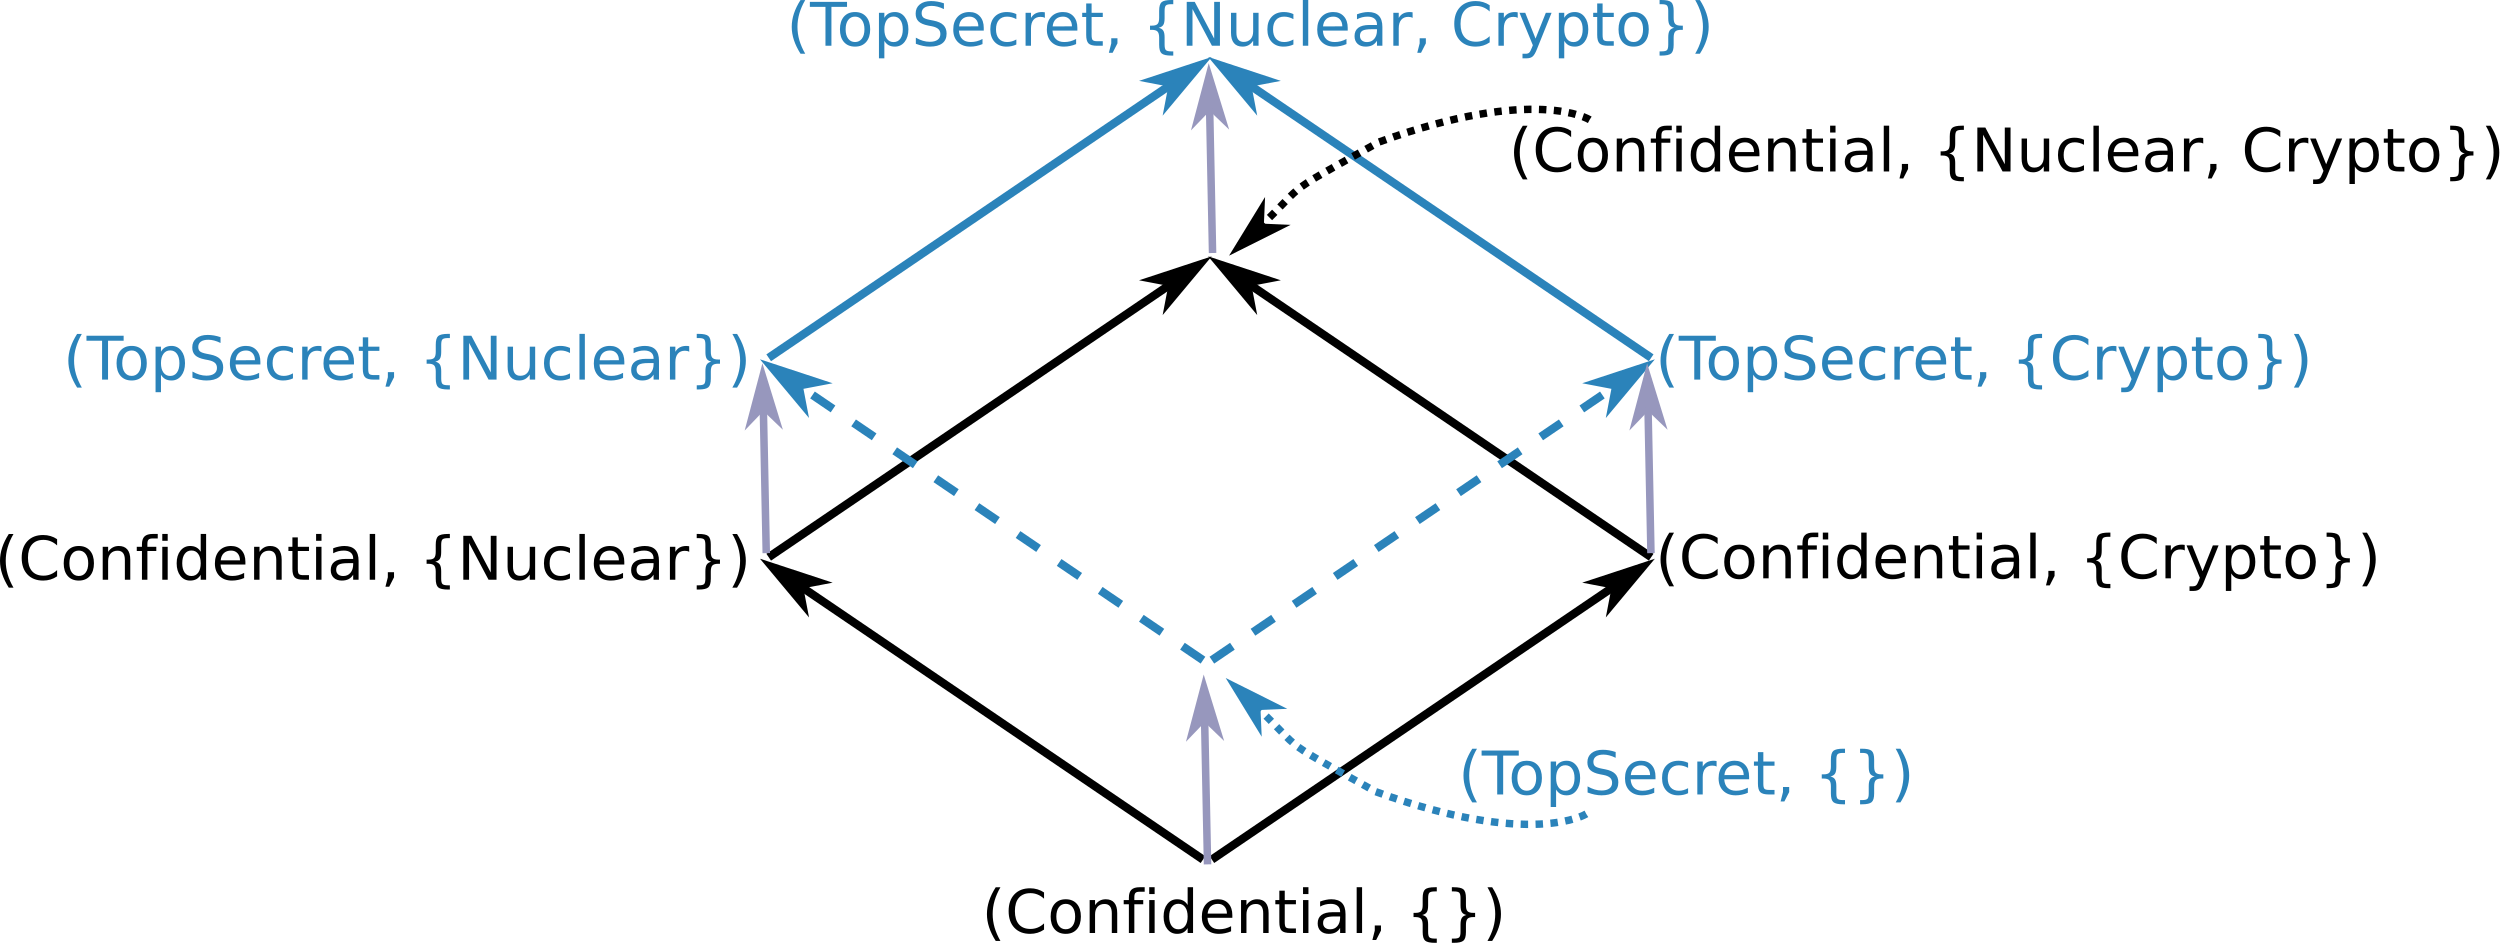
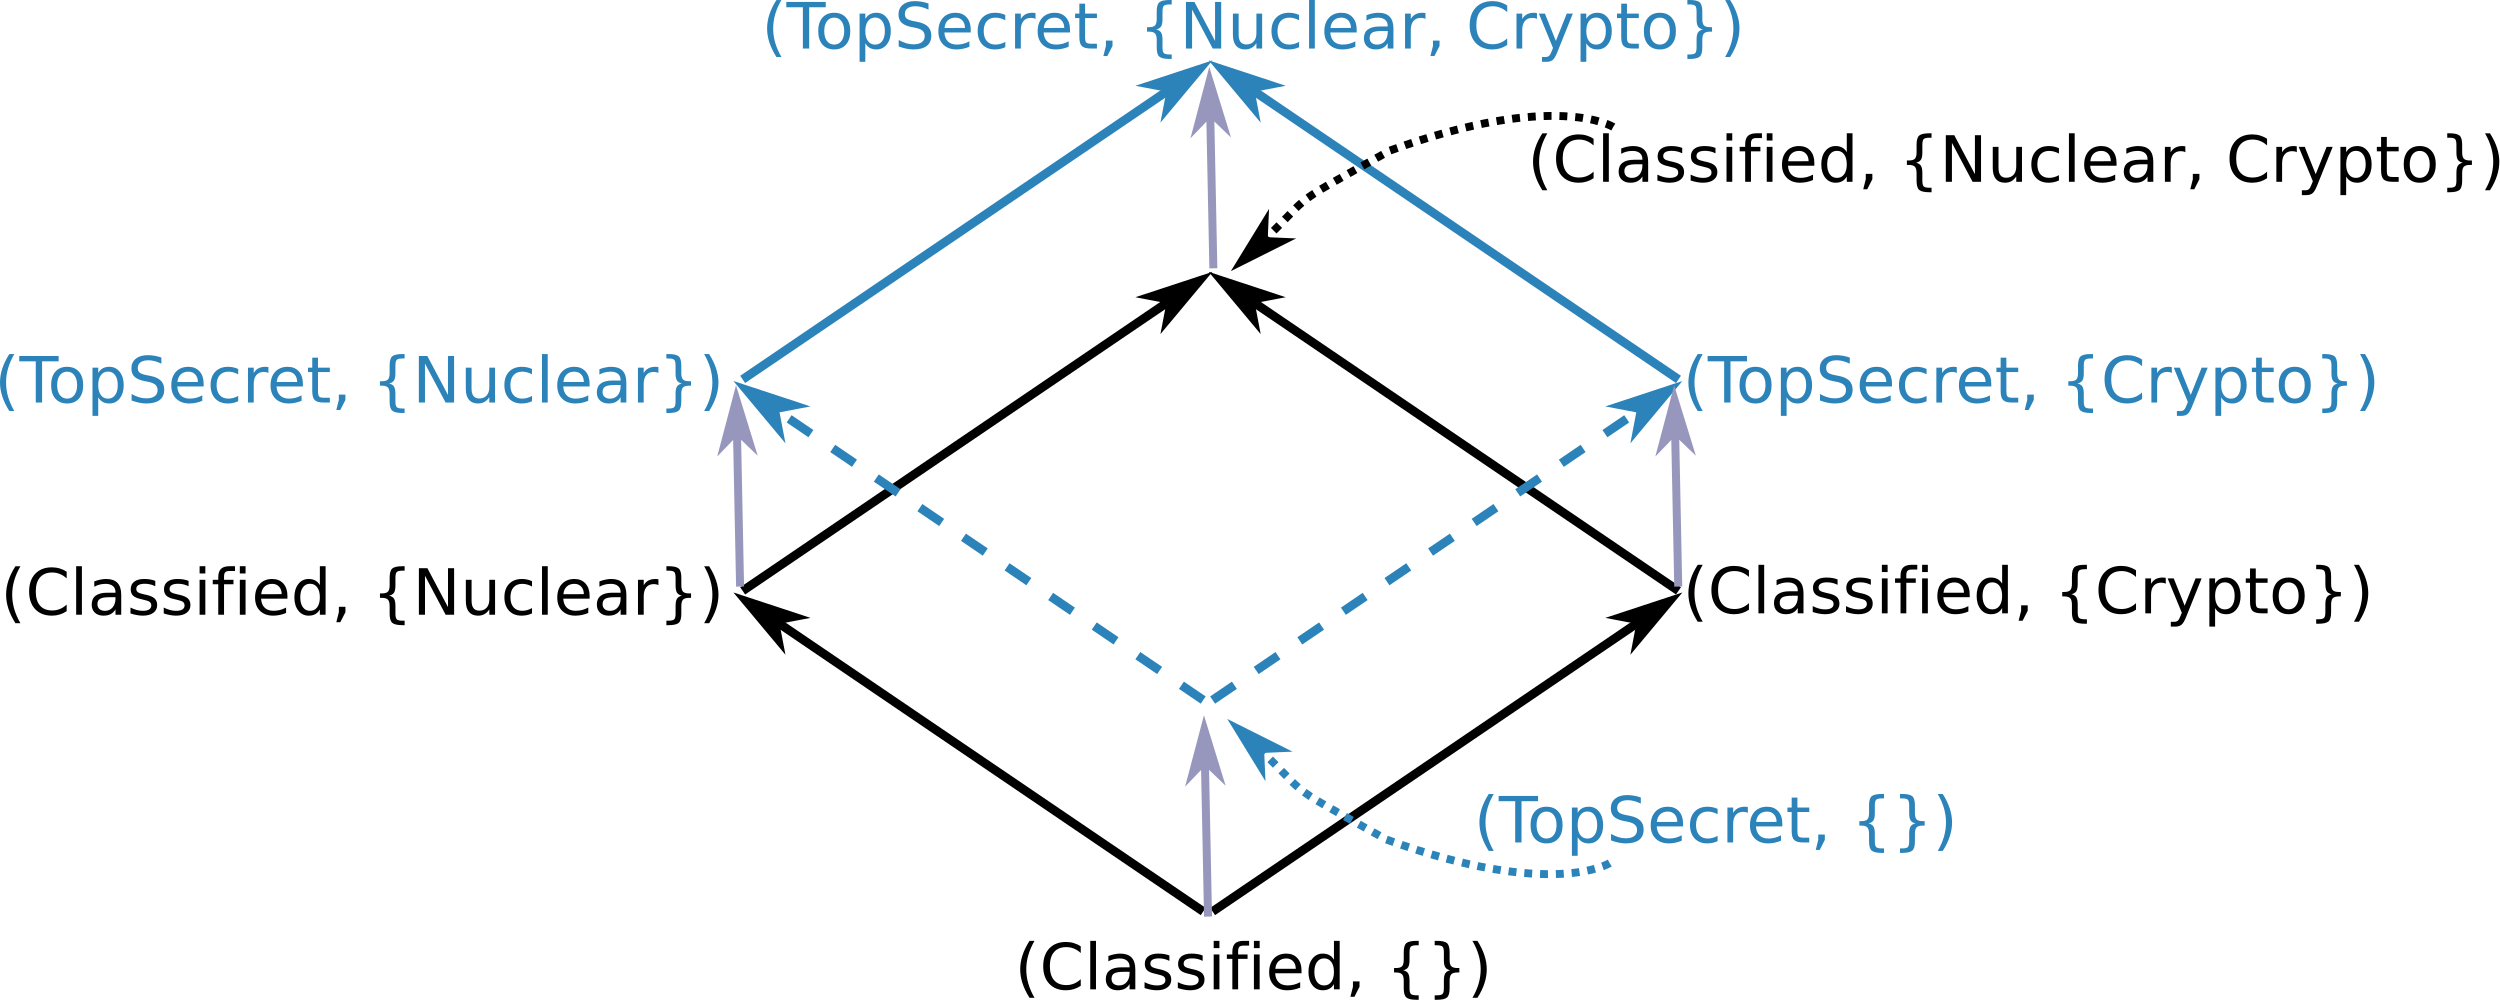
- <svg xmlns="http://www.w3.org/2000/svg" version="1.1" id="svg2" viewBox="0 0 792pt 612pt" preserveAspectRatio="xMinYMin meet" height="375.69" width="996.206">
+ <svg xmlns="http://www.w3.org/2000/svg" version="1.1" id="svg2" viewBox="0 0 792pt 612pt" preserveAspectRatio="xMinYMin meet" height="375.69" width="939.441">
  <defs id="defs4">
    <linearGradient id="linearGradient5565">
      <stop style="stop-color:#000000;stop-opacity:1;" offset="0" id="stop5567" />
      <stop style="stop-color:#000000;stop-opacity:0;" offset="1" id="stop5569" />
    </linearGradient>
    <marker style="overflow:visible" id="Arrow1Lend" refX="0" refY="0" orient="auto">
      <path transform="matrix(-0.8,0,0,-0.8,-10,0)" style="fill-rule:evenodd;stroke:#000000;stroke-width:1pt;marker-start:none" d="M 0,0 5,-5 -12.5,0 5,5 0,0 z" id="path3783" />
    </marker>
    <marker orient="auto" refY="0" refX="0" id="Arrow1Mend" style="overflow:visible">
      <path id="path3789" d="M 0,0 5,-5 -12.5,0 5,5 0,0 z" style="fill-rule:evenodd;stroke:#000000;stroke-width:1pt;marker-start:none" transform="matrix(-0.4,0,0,-0.4,-4,0)" />
    </marker>
    <marker orient="auto" refY="0" refX="0" id="Arrow2Lend" style="overflow:visible">
      <path id="path3801" style="font-size:12px;fill-rule:evenodd;stroke-width:0.625;stroke-linejoin:round" d="M 8.719,4.034 -2.207,0.016 8.719,-4.002 c -1.745,2.372 -1.735,5.617 -6e-7,8.035 z" transform="matrix(-1.1,0,0,-1.1,-1.1,0)" />
    </marker>
    <marker orient="auto" refY="0" refX="0" id="Arrow1Mend-7" style="overflow:visible">
      <path id="path3789-0" d="M 0,0 5,-5 -12.5,0 5,5 0,0 z" style="fill-rule:evenodd;stroke:#000000;stroke-width:1pt;marker-start:none" transform="matrix(-0.4,0,0,-0.4,-4,0)" />
    </marker>
    <marker orient="auto" refY="0" refX="0" id="Arrow1Mend-5" style="overflow:visible">
      <path id="path3789-7" d="M 0,0 5,-5 -12.5,0 5,5 0,0 z" style="fill-rule:evenodd;stroke:#000000;stroke-width:1pt;marker-start:none" transform="matrix(-0.4,0,0,-0.4,-4,0)" />
    </marker>
    <marker orient="auto" refY="0" refX="0" id="marker4349" style="overflow:visible">
      <path id="path4351" d="M 0,0 5,-5 -12.5,0 5,5 0,0 z" style="fill-rule:evenodd;stroke:#000000;stroke-width:1pt;marker-start:none" transform="matrix(-0.4,0,0,-0.4,-4,0)" />
    </marker>
    <marker orient="auto" refY="0" refX="0" id="Arrow1Mend-4" style="overflow:visible">
      <path id="path3789-3" d="M 0,0 5,-5 -12.5,0 5,5 0,0 z" style="fill-rule:evenodd;stroke:#000000;stroke-width:1pt;marker-start:none" transform="matrix(-0.4,0,0,-0.4,-4,0)" />
    </marker>
    <marker orient="auto" refY="0" refX="0" id="marker4413" style="overflow:visible">
      <path id="path4415" d="M 0,0 5,-5 -12.5,0 5,5 0,0 z" style="fill-rule:evenodd;stroke:#000000;stroke-width:1pt;marker-start:none" transform="matrix(-0.4,0,0,-0.4,-4,0)" />
    </marker>
    <marker orient="auto" refY="0" refX="0" id="marker4417" style="overflow:visible">
      <path id="path4419" d="M 0,0 5,-5 -12.5,0 5,5 0,0 z" style="fill-rule:evenodd;stroke:#000000;stroke-width:1pt;marker-start:none" transform="matrix(-0.4,0,0,-0.4,-4,0)" />
    </marker>
    <marker orient="auto" refY="0" refX="0" id="marker4421" style="overflow:visible">
      <path id="path4423" d="M 0,0 5,-5 -12.5,0 5,5 0,0 z" style="fill-rule:evenodd;stroke:#000000;stroke-width:1pt;marker-start:none" transform="matrix(-0.4,0,0,-0.4,-4,0)" />
    </marker>
    <marker orient="auto" refY="0" refX="0" id="Arrow1Mend-9" style="overflow:visible">
      <path id="path3789-2" d="M 0,0 5,-5 -12.5,0 5,5 0,0 z" style="fill-rule:evenodd;stroke:#000000;stroke-width:1pt;marker-start:none" transform="matrix(-0.4,0,0,-0.4,-4,0)" />
    </marker>
    <marker orient="auto" refY="0" refX="0" id="marker4616" style="overflow:visible">
      <path id="path4618" d="M 0,0 5,-5 -12.5,0 5,5 0,0 z" style="fill-rule:evenodd;stroke:#000000;stroke-width:1pt;marker-start:none" transform="matrix(-0.4,0,0,-0.4,-4,0)" />
    </marker>
    <marker orient="auto" refY="0" refX="0" id="marker4620" style="overflow:visible">
      <path id="path4622" d="M 0,0 5,-5 -12.5,0 5,5 0,0 z" style="fill-rule:evenodd;stroke:#000000;stroke-width:1pt;marker-start:none" transform="matrix(-0.4,0,0,-0.4,-4,0)" />
    </marker>
    <marker orient="auto" refY="0" refX="0" id="marker4624" style="overflow:visible">
      <path id="path4626" d="M 0,0 5,-5 -12.5,0 5,5 0,0 z" style="fill-rule:evenodd;stroke:#000000;stroke-width:1pt;marker-start:none" transform="matrix(-0.4,0,0,-0.4,-4,0)" />
    </marker>
    <marker orient="auto" refY="0" refX="0" id="Arrow1Mend2" style="overflow:visible">
      <path id="path4718" d="M 0,0 5,-5 -12.5,0 5,5 0,0 z" style="fill:#8e8e8e;fill-rule:evenodd;stroke:#8e8e8e;stroke-width:1pt;marker-start:none" transform="matrix(-0.4,0,0,-0.4,-4,0)" />
    </marker>
    <marker orient="auto" refY="0" refX="0" id="Arrow1MendV" style="overflow:visible">
      <path id="path4721" d="M 0,0 5,-5 -12.5,0 5,5 0,0 z" style="fill:#8e8e8e;fill-rule:evenodd;stroke:#8e8e8e;stroke-width:1pt;marker-start:none" transform="matrix(-0.4,0,0,-0.4,-4,0)" />
    </marker>
    <marker orient="auto" refY="0" refX="0" id="Arrow1Menda" style="overflow:visible">
      <path id="path4724" d="M 0,0 5,-5 -12.5,0 5,5 0,0 z" style="fill:#8e8e8e;fill-rule:evenodd;stroke:#8e8e8e;stroke-width:1pt;marker-start:none" transform="matrix(-0.4,0,0,-0.4,-4,0)" />
    </marker>
    <marker orient="auto" refY="0" refX="0" id="Arrow1MendX" style="overflow:visible">
      <path id="path4727" d="M 0,0 5,-5 -12.5,0 5,5 0,0 z" style="fill:#8e8e8e;fill-rule:evenodd;stroke:#8e8e8e;stroke-width:1pt;marker-start:none" transform="matrix(-0.4,0,0,-0.4,-4,0)" />
    </marker>
    <marker orient="auto" refY="0" refX="0" id="Arrow1Menda-1" style="overflow:visible">
      <path id="path4724-8" d="M 0,0 5,-5 -12.5,0 5,5 0,0 z" style="fill:#8e8e8e;fill-rule:evenodd;stroke:#8e8e8e;stroke-width:1pt;marker-start:none" transform="matrix(-0.4,0,0,-0.4,-4,0)" />
    </marker>
    <marker orient="auto" refY="0" refX="0" id="Arrow1Menda-0" style="overflow:visible">
      <path id="path4724-88" d="M 0,0 5,-5 -12.5,0 5,5 0,0 z" style="fill:#8e8e8e;fill-rule:evenodd;stroke:#8e8e8e;stroke-width:1pt;marker-start:none" transform="matrix(-0.4,0,0,-0.4,-4,0)" />
    </marker>
    <marker orient="auto" refY="0" refX="0" id="Arrow1Menda-12" style="overflow:visible">
      <path id="path4724-6" d="M 0,0 5,-5 -12.5,0 5,5 0,0 z" style="fill:#8e8e8e;fill-rule:evenodd;stroke:#8e8e8e;stroke-width:1pt;marker-start:none" transform="matrix(-0.4,0,0,-0.4,-4,0)" />
    </marker>
    <marker orient="auto" refY="0" refX="0" id="Arrow1Menda-3" style="overflow:visible">
      <path id="path4724-9" d="M 0,0 5,-5 -12.5,0 5,5 0,0 z" style="fill:#8e8e8e;fill-rule:evenodd;stroke:#8e8e8e;stroke-width:1pt;marker-start:none" transform="matrix(-0.4,0,0,-0.4,-4,0)" />
    </marker>
    <marker orient="auto" refY="0" refX="0" id="Arrow1MendaK" style="overflow:visible">
      <path id="path5006" d="M 0,0 5,-5 -12.5,0 5,5 0,0 z" style="fill:#000000;fill-rule:evenodd;stroke:#000000;stroke-width:1pt;marker-start:none" transform="matrix(-0.4,0,0,-0.4,-4,0)" />
    </marker>
    <marker orient="auto" refY="0" refX="0" id="Arrow1Menda7" style="overflow:visible">
      <path id="path5009" d="M 0,0 5,-5 -12.5,0 5,5 0,0 z" style="fill:#000000;fill-rule:evenodd;stroke:#000000;stroke-width:1pt;marker-start:none" transform="matrix(-0.4,0,0,-0.4,-4,0)" />
    </marker>
    <marker orient="auto" refY="0" refX="0" id="Arrow1MendaY" style="overflow:visible">
      <path id="path5012" d="M 0,0 5,-5 -12.5,0 5,5 0,0 z" style="fill:#000000;fill-rule:evenodd;stroke:#000000;stroke-width:1pt;marker-start:none" transform="matrix(-0.4,0,0,-0.4,-4,0)" />
    </marker>
    <marker orient="auto" refY="0" refX="0" id="Arrow1MendaQ" style="overflow:visible">
      <path id="path5015" d="M 0,0 5,-5 -12.5,0 5,5 0,0 z" style="fill:#000000;fill-rule:evenodd;stroke:#000000;stroke-width:1pt;marker-start:none" transform="matrix(-0.4,0,0,-0.4,-4,0)" />
    </marker>
    <marker orient="auto" refY="0" refX="0" id="Arrow1Mend2h" style="overflow:visible">
      <path id="path5202" d="M 0,0 5,-5 -12.5,0 5,5 0,0 z" style="fill:#000000;fill-rule:evenodd;stroke:#000000;stroke-width:1pt;marker-start:none" transform="matrix(-0.4,0,0,-0.4,-4,0)" />
    </marker>
    <marker orient="auto" refY="0" refX="0" id="Arrow1MendVQ" style="overflow:visible">
      <path id="path5205" d="M 0,0 5,-5 -12.5,0 5,5 0,0 z" style="fill:#000000;fill-rule:evenodd;stroke:#000000;stroke-width:1pt;marker-start:none" transform="matrix(-0.4,0,0,-0.4,-4,0)" />
    </marker>
    <marker orient="auto" refY="0" refX="0" id="Arrow1Menda2" style="overflow:visible">
      <path id="path5208" d="M 0,0 5,-5 -12.5,0 5,5 0,0 z" style="fill:#000000;fill-rule:evenodd;stroke:#000000;stroke-width:1pt;marker-start:none" transform="matrix(-0.4,0,0,-0.4,-4,0)" />
    </marker>
    <marker orient="auto" refY="0" refX="0" id="Arrow1MendXp" style="overflow:visible">
      <path id="path5211" d="M 0,0 5,-5 -12.5,0 5,5 0,0 z" style="fill:#000000;fill-rule:evenodd;stroke:#000000;stroke-width:1pt;marker-start:none" transform="matrix(-0.4,0,0,-0.4,-4,0)" />
    </marker>
    <marker orient="auto" refY="0" refX="0" id="Arrow1Mend2hQ" style="overflow:visible">
      <path id="path5416" d="M 0,0 5,-5 -12.5,0 5,5 0,0 z" style="fill:#2b83ba;fill-rule:evenodd;stroke:#2b83ba;stroke-width:1pt;marker-start:none" transform="matrix(-0.4,0,0,-0.4,-4,0)" />
    </marker>
    <marker orient="auto" refY="0" refX="0" id="Arrow1MendVQl" style="overflow:visible">
      <path id="path5419" d="M 0,0 5,-5 -12.5,0 5,5 0,0 z" style="fill:#2b83ba;fill-rule:evenodd;stroke:#2b83ba;stroke-width:1pt;marker-start:none" transform="matrix(-0.4,0,0,-0.4,-4,0)" />
    </marker>
    <marker orient="auto" refY="0" refX="0" id="Arrow1Menda2u" style="overflow:visible">
      <path id="path5422" d="M 0,0 5,-5 -12.5,0 5,5 0,0 z" style="fill:#2b83ba;fill-rule:evenodd;stroke:#2b83ba;stroke-width:1pt;marker-start:none" transform="matrix(-0.4,0,0,-0.4,-4,0)" />
    </marker>
    <marker orient="auto" refY="0" refX="0" id="Arrow1MendXpg" style="overflow:visible">
      <path id="path5425" d="M 0,0 5,-5 -12.5,0 5,5 0,0 z" style="fill:#2b83ba;fill-rule:evenodd;stroke:#2b83ba;stroke-width:1pt;marker-start:none" transform="matrix(-0.4,0,0,-0.4,-4,0)" />
    </marker>
    <marker orient="auto" refY="0" refX="0" id="Arrow1MendaKz" style="overflow:visible">
      <path id="path5899" d="M 0,0 5,-5 -12.5,0 5,5 0,0 z" style="fill:#9797bd;fill-rule:evenodd;stroke:#9797bd;stroke-width:1pt;marker-start:none" transform="matrix(-0.4,0,0,-0.4,-4,0)" />
    </marker>
    <marker orient="auto" refY="0" refX="0" id="Arrow1MendaQf" style="overflow:visible">
      <path id="path5902" d="M 0,0 5,-5 -12.5,0 5,5 0,0 z" style="fill:#9797bd;fill-rule:evenodd;stroke:#9797bd;stroke-width:1pt;marker-start:none" transform="matrix(-0.4,0,0,-0.4,-4,0)" />
    </marker>
    <marker orient="auto" refY="0" refX="0" id="Arrow1MendaYr" style="overflow:visible">
      <path id="path5905" d="M 0,0 5,-5 -12.5,0 5,5 0,0 z" style="fill:#9797bd;fill-rule:evenodd;stroke:#9797bd;stroke-width:1pt;marker-start:none" transform="matrix(-0.4,0,0,-0.4,-4,0)" />
    </marker>
    <marker orient="auto" refY="0" refX="0" id="Arrow1Menda7X" style="overflow:visible">
      <path id="path5908" d="M 0,0 5,-5 -12.5,0 5,5 0,0 z" style="fill:#9797bd;fill-rule:evenodd;stroke:#9797bd;stroke-width:1pt;marker-start:none" transform="matrix(-0.4,0,0,-0.4,-4,0)" />
    </marker>
    <marker orient="auto" refY="0" refX="0" id="marker4624-4" style="overflow:visible">
      <path id="path4626-9" d="M 0,0 5,-5 -12.5,0 5,5 0,0 z" style="fill-rule:evenodd;stroke:#000000;stroke-width:1pt;marker-start:none" transform="matrix(-0.4,0,0,-0.4,-4,0)" />
    </marker>
    <marker orient="auto" refY="0" refX="0" id="marker4624E" style="overflow:visible">
      <path id="path7467" d="M 0,0 5,-5 -12.5,0 5,5 0,0 z" style="fill:#2b83ba;fill-rule:evenodd;stroke:#2b83ba;stroke-width:1pt;marker-start:none" transform="matrix(-0.4,0,0,-0.4,-4,0)" />
    </marker>
  </defs>
-   <g id="layer1" transform="translate(388.4956,1979.78)">
+   <g id="layer1" transform="translate(361.2612,1979.78)">
    <g id="g3516" transform="matrix(0.5962152,0,0,0.5962152,9.376499,-50.48708)">
      <g word-spacing="normal" letter-spacing="normal" font-size-adjust="none" font-stretch="normal" font-weight="normal" font-variant="normal" font-style="normal" stroke-miterlimit="10.433" xml:space="preserve" transform="matrix(1.092857,0,0,-1.092857,-191.25,742.5)" id="g3518" style="font-style:normal;font-variant:normal;font-weight:normal;font-stretch:normal;letter-spacing:normal;word-spacing:normal;text-anchor:start;fill:none;stroke:#000000;stroke-linecap:butt;stroke-linejoin:miter;stroke-miterlimit:10.433;stroke-opacity:1;stroke-dasharray:none;stroke-dashoffset:0" />
    </g>
    <g id="g4323-4" transform="matrix(1,0,0,-1,9.316448,486.4785)">
-       <text transform="scale(1,-1)" xml:space="preserve" style="font-size:40px;font-style:normal;font-variant:normal;font-weight:normal;font-stretch:normal;line-height:125%;letter-spacing:0px;word-spacing:0px;fill:#000000;fill-opacity:1;stroke:none;font-family:DejaVu Sans;-inkscape-font-specification:DejaVu Sans" x="-399.875" y="-2235.255" id="text3030-7-8">
-         <tspan id="tspan3032-2-2" x="-399.875" y="-2235.255" style="font-size:24px">(Confidential, {Nuclear})</tspan>
+       <text transform="scale(1,-1)" xml:space="preserve" style="font-size:40px;font-style:normal;font-variant:normal;font-weight:normal;font-stretch:normal;line-height:125%;letter-spacing:0px;word-spacing:0px;fill:#000000;fill-opacity:1;stroke:none;font-family:DejaVu Sans;-inkscape-font-specification:DejaVu Sans" x="-370.343" y="-2235.255" id="text3030-7-8">
+         <tspan id="tspan3032-2-2" x="-370.343" y="-2235.255" style="font-size:24px">(Classified, {Nuclear})</tspan>
      </text>
      <text transform="scale(1,-1)" xml:space="preserve" style="font-size:40px;font-style:normal;font-variant:normal;font-weight:normal;font-stretch:normal;line-height:125%;letter-spacing:0px;word-spacing:0px;fill:#000000;fill-opacity:1;stroke:none;font-family:DejaVu Sans;-inkscape-font-specification:DejaVu Sans" x="261.817" y="-2235.794" id="text3030-7-87">
-         <tspan id="tspan3032-2-1" x="261.817" y="-2235.794" style="font-size:24px">(Confidential, {Crypto})</tspan>
+         <tspan id="tspan3032-2-1" x="261.817" y="-2235.794" style="font-size:24px">(Classified, {Crypto})</tspan>
      </text>
-       <text transform="scale(1,-1)" xml:space="preserve" style="font-size:40px;font-style:normal;font-variant:normal;font-weight:normal;font-stretch:normal;line-height:125%;letter-spacing:0px;word-spacing:0px;fill:#000000;fill-opacity:1;stroke:none;font-family:DejaVu Sans;-inkscape-font-specification:DejaVu Sans" x="-6.599" y="-2094.482" id="text3030-7-4">
-         <tspan id="tspan3032-2-21" x="-6.599" y="-2094.482" style="font-size:24px">(Confidential, {})</tspan>
+       <text transform="scale(1,-1)" xml:space="preserve" style="font-size:40px;font-style:normal;font-variant:normal;font-weight:normal;font-stretch:normal;line-height:125%;letter-spacing:0px;word-spacing:0px;fill:#000000;fill-opacity:1;stroke:none;font-family:DejaVu Sans;-inkscape-font-specification:DejaVu Sans" x="10.728" y="-2094.482" id="text3030-7-4">
+         <tspan id="tspan3032-2-21" x="10.728" y="-2094.482" style="font-size:24px">(Classified, {})</tspan>
      </text>
      <g transform="translate(1.703,0)" id="g4873">
        <path id="path3925" d="M -93.205,2244.223 C 77.953,2360.458 77.953,2360.458 77.953,2360.458" style="fill:none;stroke:#000000;stroke-width:3.3;stroke-linecap:butt;stroke-linejoin:miter;stroke-miterlimit:4;stroke-opacity:1;stroke-dasharray:none;marker-end:url(#Arrow1Mend)" />
        <path id="path3925-2" d="M 258.449,2244.223 C 87.291,2360.458 87.291,2360.458 87.291,2360.458" style="fill:none;stroke:#000000;stroke-width:3.3;stroke-linecap:butt;stroke-linejoin:miter;stroke-miterlimit:4;stroke-opacity:1;stroke-dasharray:none;marker-end:url(#Arrow1Mend)" />
        <path style="fill:none;stroke:#000000;stroke-width:3.3;stroke-linecap:butt;stroke-linejoin:miter;stroke-miterlimit:4;stroke-opacity:1;stroke-dasharray:none;marker-end:url(#Arrow1Mend)" d="M 79.858,2123.732 C -91.3,2239.966 -91.3,2239.966 -91.3,2239.966" id="path3925-7" />
        <path style="fill:none;stroke:#000000;stroke-width:3.3;stroke-linecap:butt;stroke-linejoin:miter;stroke-miterlimit:4;stroke-opacity:1;stroke-dasharray:none;marker-end:url(#Arrow1Mend)" d="M 83.386,2123.732 C 254.544,2239.966 254.544,2239.966 254.544,2239.966" id="path3925-2-3" />
      </g>
      <text xml:space="preserve" style="font-size:40px;font-style:normal;font-variant:normal;font-weight:normal;font-stretch:normal;line-height:125%;letter-spacing:0px;word-spacing:0px;fill:#2b83ba;fill-opacity:1;stroke:none;font-family:DejaVu Sans;-inkscape-font-specification:DejaVu Sans" x="-84.381" y="-2448.024" id="text3030-7-5" transform="scale(1,-1)">
        <tspan id="tspan3032-2-0" x="-84.381" y="-2448.024" style="font-size:24px;fill:#2b83ba;fill-opacity:1">(TopSecret, {Nuclear, Crypto})</tspan>
      </text>
      <text xml:space="preserve" style="font-size:40px;font-style:normal;font-variant:normal;font-weight:normal;font-stretch:normal;line-height:125%;letter-spacing:0px;word-spacing:0px;fill:#2b83ba;fill-opacity:1;stroke:none;font-family:DejaVu Sans;-inkscape-font-specification:DejaVu Sans" x="-372.64" y="-2314.986" id="text3030-7-8-6" transform="scale(1,-1)">
        <tspan id="tspan3032-2-2-2" x="-372.64" y="-2314.986" style="font-size:24px;fill:#2b83ba;fill-opacity:1">(TopSecret, {Nuclear})</tspan>
      </text>
      <text xml:space="preserve" style="font-size:40px;font-style:normal;font-variant:normal;font-weight:normal;font-stretch:normal;line-height:125%;letter-spacing:0px;word-spacing:0px;fill:#2b83ba;fill-opacity:1;stroke:none;font-family:DejaVu Sans;-inkscape-font-specification:DejaVu Sans" x="261.817" y="-2314.986" id="text3030-7-87-8" transform="scale(1,-1)">
        <tspan id="tspan3032-2-1-8" x="261.817" y="-2314.986" style="font-size:24px;fill:#2b83ba;fill-opacity:1">(TopSecret, {Crypto})</tspan>
      </text>
      <text xml:space="preserve" style="font-size:40px;font-style:normal;font-variant:normal;font-weight:normal;font-stretch:normal;line-height:125%;letter-spacing:0px;word-spacing:0px;fill:#2b83ba;fill-opacity:1;stroke:none;font-family:DejaVu Sans;-inkscape-font-specification:DejaVu Sans" x="183.292" y="-2149.675" id="text3030-7-4-3" transform="scale(1,-1)">
        <tspan id="tspan3032-2-21-7" x="183.292" y="-2149.675" style="font-size:24px;fill:#2b83ba;fill-opacity:1;stroke:none">(TopSecret, {})</tspan>
      </text>
      <path style="fill:#2b83ba;stroke:#2b83ba;stroke-width:3.3;stroke-linecap:butt;stroke-linejoin:miter;stroke-miterlimit:4;stroke-opacity:1;stroke-dasharray:none;marker-end:url(#Arrow1Mend2hQ)" d="m -91.502,2323.684 c 171.158,116.234 171.158,116.234 171.158,116.234" id="path3925-3" />
      <path style="fill:#2b83ba;stroke:#2b83ba;stroke-width:3.3;stroke-linecap:butt;stroke-linejoin:miter;stroke-miterlimit:4;stroke-opacity:1;stroke-dasharray:none;marker-end:url(#Arrow1MendVQl)" d="M 260.152,2323.684 C 88.994,2439.919 88.994,2439.919 88.994,2439.919" id="path3925-2-2" />
      <path id="path3925-7-5" d="m 81.561,2203.193 c -171.158,116.234 -171.158,116.234 -171.158,116.234" style="fill:#2b83ba;stroke:#2b83ba;stroke-width:3.3;stroke-linecap:butt;stroke-linejoin:miter;stroke-miterlimit:4;stroke-opacity:1;stroke-dasharray:9.9, 9.9;stroke-dashoffset:0;marker-end:url(#Arrow1Menda2u)" />
      <path id="path3925-2-3-9" d="M 85.089,2203.193 C 256.247,2319.427 256.247,2319.427 256.247,2319.427" style="fill:#2b83ba;stroke:#2b83ba;stroke-width:3.3;stroke-linecap:butt;stroke-linejoin:miter;stroke-miterlimit:4;stroke-opacity:1;stroke-dasharray:9.9, 9.9;stroke-dashoffset:0;marker-end:url(#Arrow1MendXpg)" />
      <text transform="scale(1,-1)" xml:space="preserve" style="font-size:40px;font-style:normal;font-variant:normal;font-weight:normal;font-stretch:normal;line-height:125%;letter-spacing:0px;word-spacing:0px;fill:#000000;fill-opacity:1;stroke:none;font-family:DejaVu Sans;-inkscape-font-specification:DejaVu Sans" x="203.437" y="-2397.941" id="text3030-7">
-         <tspan id="tspan3032-2" x="203.437" y="-2397.941" style="font-size:24px;fill:#000000">(Confidential, {Nuclear, Crypto})</tspan>
+         <tspan id="tspan3032-2" x="203.437" y="-2397.941" style="font-size:24px;fill:#000000">(Classified, {Nuclear, Crypto})</tspan>
      </text>
      <path id="path3925-7-5-0" d="m 83.371,2121.82 c -1.41,69.749 -1.41,69.749 -1.41,69.749" style="fill:#2b83ba;stroke:#9797bd;stroke-width:3;stroke-linecap:butt;stroke-linejoin:miter;stroke-miterlimit:4;stroke-opacity:1;stroke-dasharray:none;marker-end:url(#Arrow1Menda7X)" />
      <path id="path3925-7-5-0-9" d="m -92.471,2245.842 c -1.41,69.749 -1.41,69.749 -1.41,69.749" style="fill:#2b83ba;stroke:#9797bd;stroke-width:3;stroke-linecap:butt;stroke-linejoin:miter;stroke-miterlimit:4;stroke-opacity:1;stroke-dasharray:none;marker-end:url(#Arrow1MendaQf)" />
      <path id="path3925-7-5-0-9-0" d="m 260.064,2245.842 c -1.41,69.749 -1.41,69.749 -1.41,69.749" style="fill:#2b83ba;stroke:#9797bd;stroke-width:3;stroke-linecap:butt;stroke-linejoin:miter;stroke-miterlimit:4;stroke-opacity:1;stroke-dasharray:none;marker-end:url(#Arrow1MendaKz)" />
      <path id="path3925-7-5-0-9-0-7" d="m 85.371,2365.438 c -1.41,69.749 -1.41,69.749 -1.41,69.749" style="fill:#2b83ba;stroke:#9797bd;stroke-width:3;stroke-linecap:butt;stroke-linejoin:miter;stroke-miterlimit:4;stroke-opacity:1;stroke-dasharray:none;marker-end:url(#Arrow1MendaYr)" />
      <path id="path6059" d="m 234.291,2141.923 c 0,0 -21.65,-13.783 -83.895,8.861 -44.258,24.578 -24.357,12.799 -55.479,41.35" style="fill:none;stroke:#2b83ba;stroke-width:2.97;stroke-linecap:butt;stroke-linejoin:miter;stroke-miterlimit:4;stroke-opacity:1;stroke-dasharray:2.97, 2.97;stroke-dashoffset:0;marker-end:url(#marker4624E)" />
      <path id="path6059-3" d="m 235.631,2418.543 c 0,0 -21.65,13.783 -83.895,-8.861 -44.258,-24.578 -24.357,-12.799 -55.479,-41.35" style="fill:none;stroke:#000000;stroke-width:2.97;stroke-linecap:butt;stroke-linejoin:miter;stroke-miterlimit:4;stroke-opacity:1;stroke-dasharray:2.97, 2.97;stroke-dashoffset:0;marker-end:url(#marker4624)" />
    </g>
  </g>
</svg>
